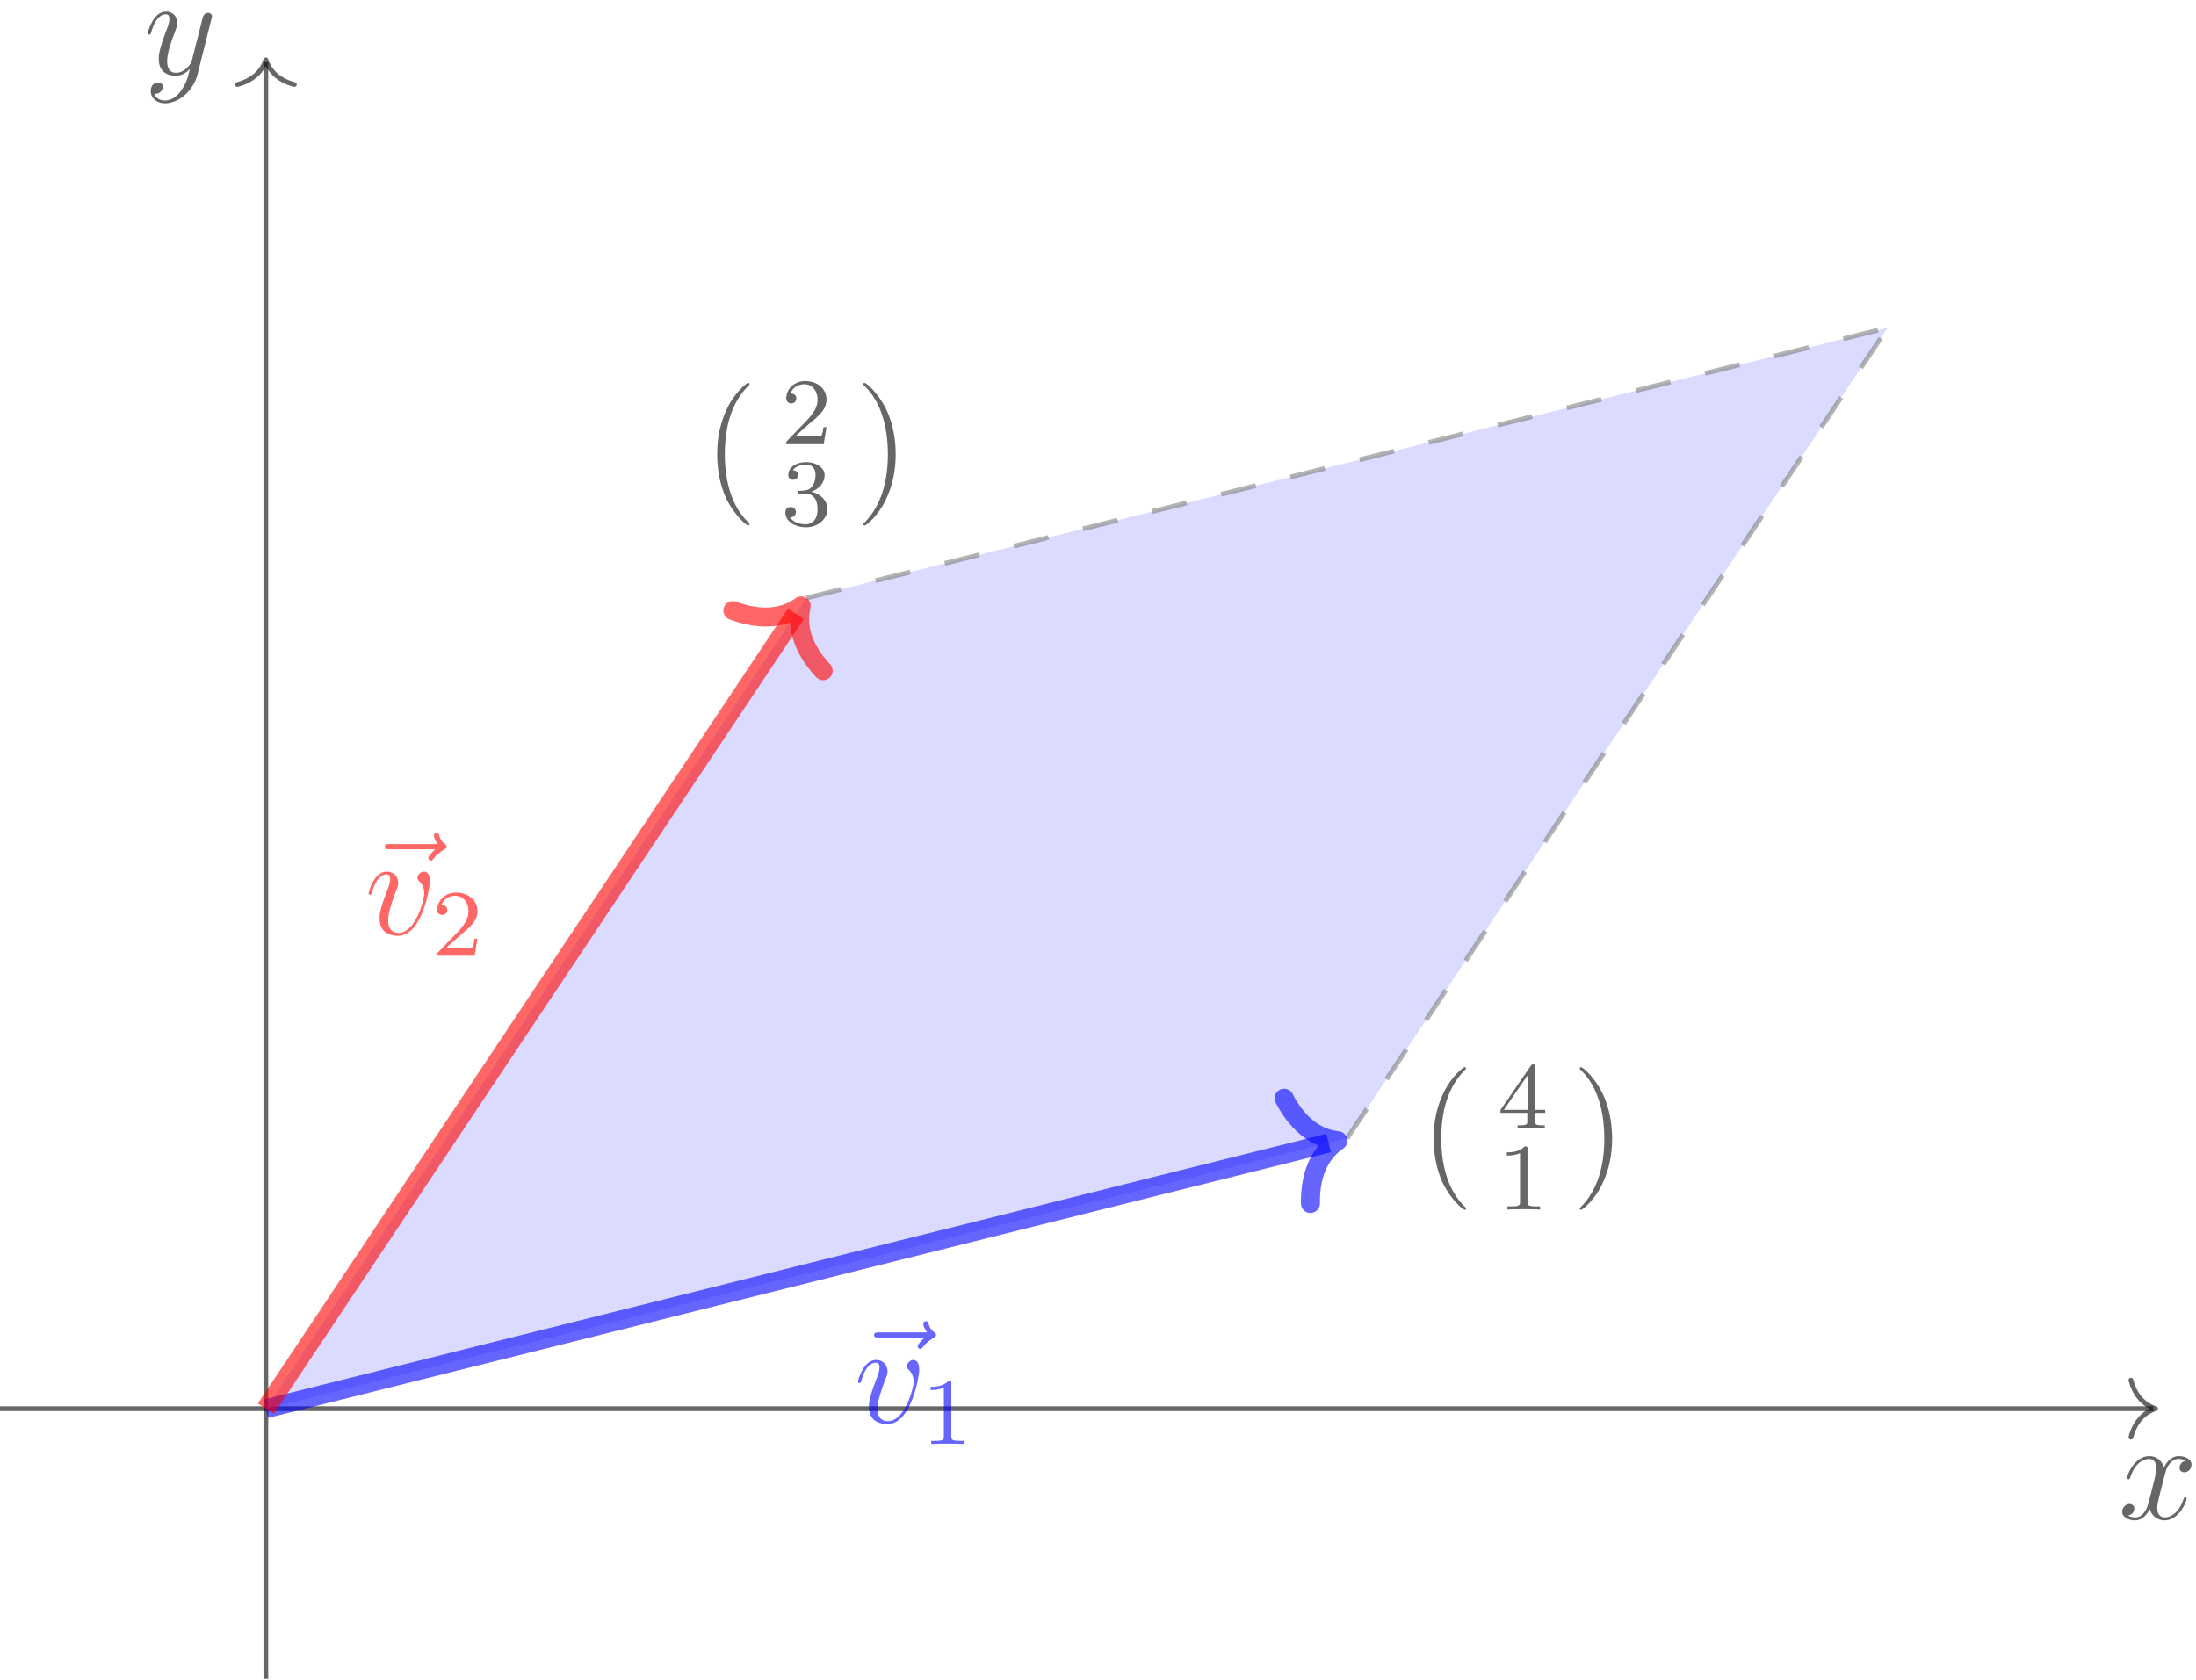
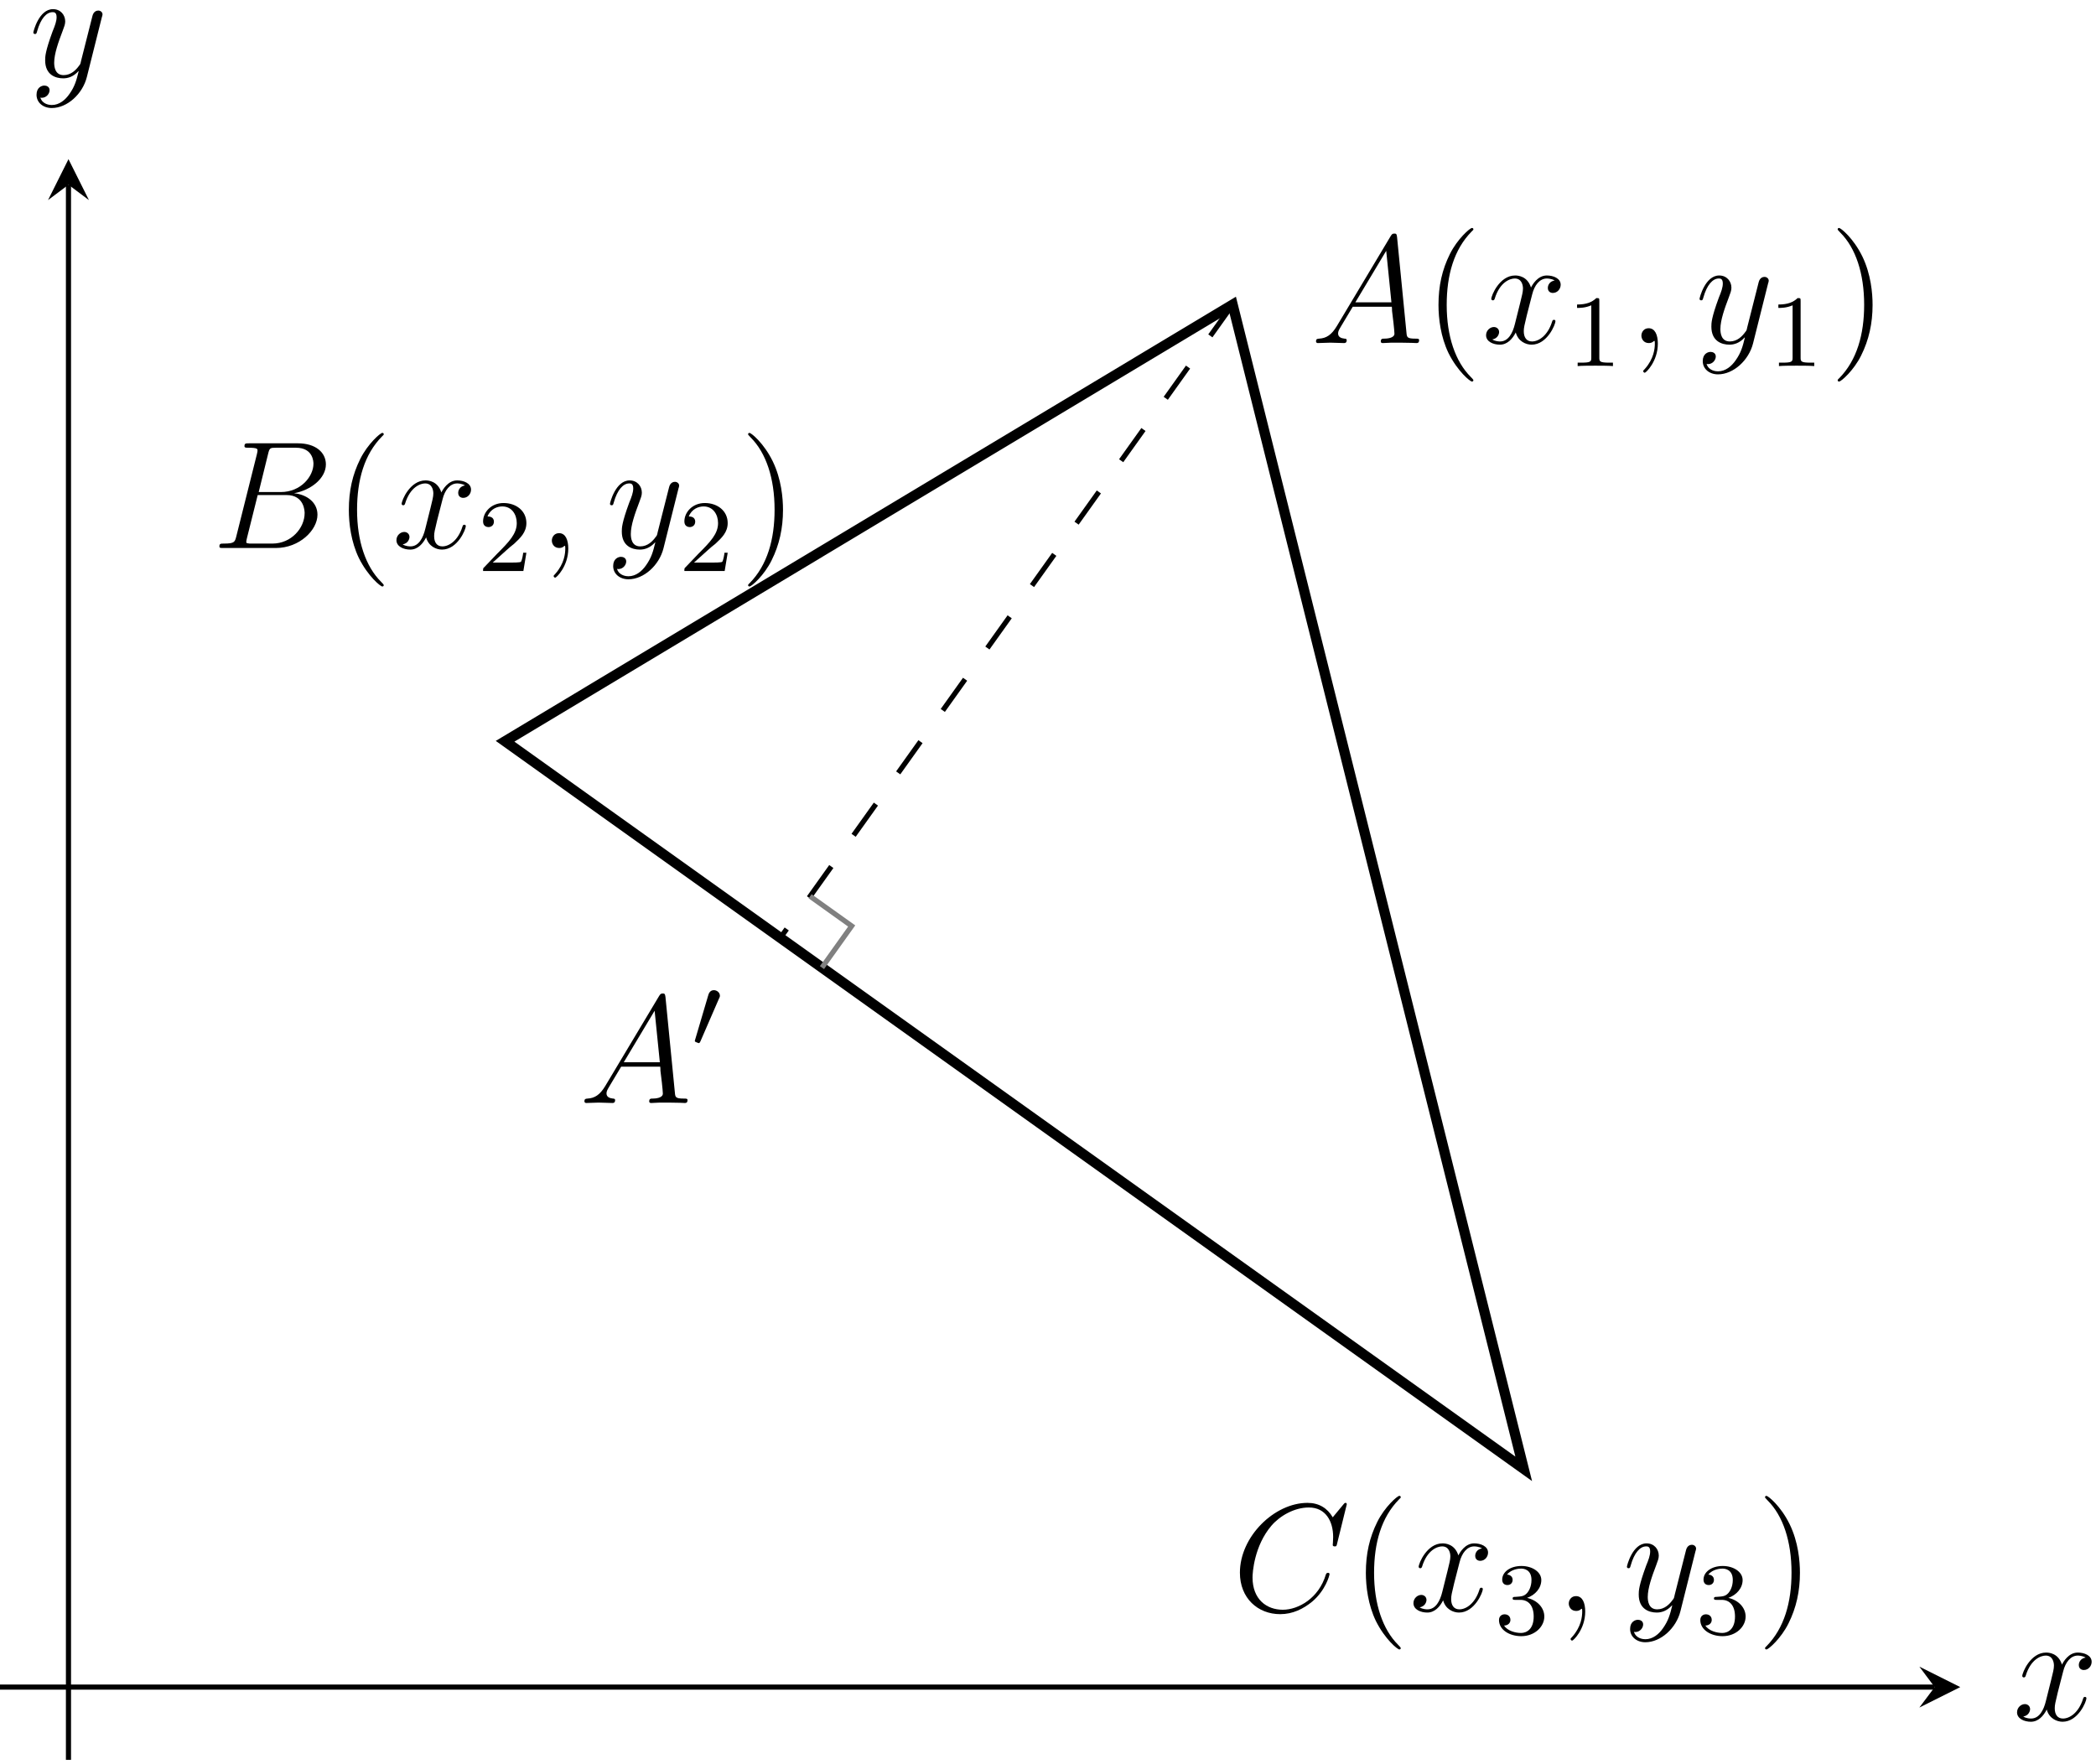
- <svg xmlns="http://www.w3.org/2000/svg" xmlns:xlink="http://www.w3.org/1999/xlink" width="184.238pt" height="140.932pt" viewBox="0 0 184.238 140.932">
+ <svg xmlns="http://www.w3.org/2000/svg" xmlns:xlink="http://www.w3.org/1999/xlink" width="163.319pt" height="137.422pt" viewBox="0 0 163.319 137.422">
  <defs>
    <g>
      <g id="glyph-0-0">
        <path d="M 5.672 -4.875 C 5.281 -4.812 5.141 -4.516 5.141 -4.297 C 5.141 -4 5.359 -3.906 5.531 -3.906 C 5.891 -3.906 6.141 -4.219 6.141 -4.547 C 6.141 -5.047 5.562 -5.266 5.062 -5.266 C 4.344 -5.266 3.938 -4.547 3.828 -4.328 C 3.547 -5.219 2.812 -5.266 2.594 -5.266 C 1.375 -5.266 0.734 -3.703 0.734 -3.438 C 0.734 -3.391 0.781 -3.328 0.859 -3.328 C 0.953 -3.328 0.984 -3.406 1 -3.453 C 1.406 -4.781 2.219 -5.031 2.562 -5.031 C 3.094 -5.031 3.203 -4.531 3.203 -4.25 C 3.203 -3.984 3.125 -3.703 2.984 -3.125 L 2.578 -1.5 C 2.406 -0.781 2.062 -0.125 1.422 -0.125 C 1.359 -0.125 1.062 -0.125 0.812 -0.281 C 1.25 -0.359 1.344 -0.719 1.344 -0.859 C 1.344 -1.094 1.156 -1.25 0.938 -1.25 C 0.641 -1.25 0.328 -0.984 0.328 -0.609 C 0.328 -0.109 0.891 0.125 1.406 0.125 C 1.984 0.125 2.391 -0.328 2.641 -0.828 C 2.828 -0.125 3.438 0.125 3.875 0.125 C 5.094 0.125 5.734 -1.453 5.734 -1.703 C 5.734 -1.766 5.688 -1.812 5.625 -1.812 C 5.516 -1.812 5.5 -1.75 5.469 -1.656 C 5.141 -0.609 4.453 -0.125 3.906 -0.125 C 3.484 -0.125 3.266 -0.438 3.266 -0.922 C 3.266 -1.188 3.312 -1.375 3.5 -2.156 L 3.922 -3.797 C 4.094 -4.5 4.5 -5.031 5.062 -5.031 C 5.078 -5.031 5.422 -5.031 5.672 -4.875 Z M 5.672 -4.875 " />
      </g>
      <g id="glyph-0-1">
        <path d="M 3.141 1.344 C 2.828 1.797 2.359 2.203 1.766 2.203 C 1.625 2.203 1.047 2.172 0.875 1.625 C 0.906 1.641 0.969 1.641 0.984 1.641 C 1.344 1.641 1.594 1.328 1.594 1.047 C 1.594 0.781 1.359 0.688 1.188 0.688 C 0.984 0.688 0.578 0.828 0.578 1.406 C 0.578 2.016 1.094 2.438 1.766 2.438 C 2.969 2.438 4.172 1.344 4.5 0.016 L 5.672 -4.656 C 5.688 -4.703 5.719 -4.781 5.719 -4.859 C 5.719 -5.031 5.562 -5.156 5.391 -5.156 C 5.281 -5.156 5.031 -5.109 4.938 -4.75 L 4.047 -1.234 C 4 -1.016 4 -0.984 3.891 -0.859 C 3.656 -0.531 3.266 -0.125 2.688 -0.125 C 2.016 -0.125 1.953 -0.781 1.953 -1.094 C 1.953 -1.781 2.281 -2.703 2.609 -3.562 C 2.734 -3.906 2.812 -4.078 2.812 -4.312 C 2.812 -4.812 2.453 -5.266 1.859 -5.266 C 0.766 -5.266 0.328 -3.531 0.328 -3.438 C 0.328 -3.391 0.375 -3.328 0.453 -3.328 C 0.562 -3.328 0.578 -3.375 0.625 -3.547 C 0.906 -4.547 1.359 -5.031 1.828 -5.031 C 1.938 -5.031 2.141 -5.031 2.141 -4.641 C 2.141 -4.328 2.016 -3.984 1.828 -3.531 C 1.25 -1.953 1.25 -1.562 1.25 -1.281 C 1.25 -0.141 2.062 0.125 2.656 0.125 C 3 0.125 3.438 0.016 3.844 -0.438 L 3.859 -0.422 C 3.688 0.281 3.562 0.75 3.141 1.344 Z M 3.141 1.344 " />
      </g>
      <g id="glyph-0-2">
-         <path d="M 6.391 -7.141 C 6.25 -7 5.812 -6.594 5.812 -6.422 C 5.812 -6.297 5.922 -6.188 6.031 -6.188 C 6.141 -6.188 6.188 -6.266 6.281 -6.391 C 6.562 -6.734 6.891 -6.969 7.156 -7.125 C 7.281 -7.203 7.359 -7.234 7.359 -7.359 C 7.359 -7.469 7.266 -7.531 7.203 -7.594 C 6.859 -7.812 6.781 -8.141 6.734 -8.281 C 6.703 -8.375 6.672 -8.516 6.5 -8.516 C 6.438 -8.516 6.281 -8.469 6.281 -8.297 C 6.281 -8.188 6.359 -7.906 6.594 -7.578 L 2.562 -7.578 C 2.359 -7.578 2.156 -7.578 2.156 -7.344 C 2.156 -7.141 2.375 -7.141 2.562 -7.141 Z M 6.391 -7.141 " />
+         <path d="M 2.031 -1.328 C 1.609 -0.625 1.203 -0.375 0.641 -0.344 C 0.5 -0.328 0.406 -0.328 0.406 -0.125 C 0.406 -0.047 0.469 0 0.547 0 C 0.766 0 1.297 -0.031 1.516 -0.031 C 1.859 -0.031 2.25 0 2.578 0 C 2.656 0 2.797 0 2.797 -0.234 C 2.797 -0.328 2.703 -0.344 2.625 -0.344 C 2.359 -0.375 2.125 -0.469 2.125 -0.75 C 2.125 -0.922 2.203 -1.047 2.359 -1.312 L 3.266 -2.828 L 6.312 -2.828 C 6.328 -2.719 6.328 -2.625 6.328 -2.516 C 6.375 -2.203 6.516 -0.953 6.516 -0.734 C 6.516 -0.375 5.906 -0.344 5.719 -0.344 C 5.578 -0.344 5.453 -0.344 5.453 -0.125 C 5.453 0 5.562 0 5.625 0 C 5.828 0 6.078 -0.031 6.281 -0.031 L 6.953 -0.031 C 7.688 -0.031 8.219 0 8.219 0 C 8.312 0 8.438 0 8.438 -0.234 C 8.438 -0.344 8.328 -0.344 8.156 -0.344 C 7.5 -0.344 7.484 -0.453 7.453 -0.812 L 6.719 -8.266 C 6.688 -8.516 6.641 -8.531 6.516 -8.531 C 6.391 -8.531 6.328 -8.516 6.219 -8.328 Z M 3.469 -3.172 L 5.875 -7.188 L 6.281 -3.172 Z M 3.469 -3.172 " />
      </g>
      <g id="glyph-0-3">
-         <path d="M 5.469 -4.469 C 5.469 -5.219 5.078 -5.266 4.984 -5.266 C 4.703 -5.266 4.438 -4.984 4.438 -4.75 C 4.438 -4.609 4.516 -4.516 4.562 -4.469 C 4.688 -4.359 5 -4.047 5 -3.422 C 5 -2.922 4.281 -0.125 2.844 -0.125 C 2.109 -0.125 1.969 -0.734 1.969 -1.172 C 1.969 -1.766 2.25 -2.609 2.562 -3.469 C 2.766 -3.953 2.812 -4.078 2.812 -4.312 C 2.812 -4.812 2.453 -5.266 1.859 -5.266 C 0.766 -5.266 0.328 -3.531 0.328 -3.438 C 0.328 -3.391 0.375 -3.328 0.453 -3.328 C 0.562 -3.328 0.578 -3.375 0.625 -3.547 C 0.906 -4.578 1.375 -5.031 1.828 -5.031 C 1.938 -5.031 2.141 -5.031 2.141 -4.641 C 2.141 -4.328 2.016 -3.984 1.828 -3.531 C 1.25 -2 1.25 -1.625 1.25 -1.344 C 1.25 -1.078 1.297 -0.578 1.656 -0.25 C 2.094 0.125 2.688 0.125 2.797 0.125 C 4.781 0.125 5.469 -3.797 5.469 -4.469 Z M 5.469 -4.469 " />
+         <path d="M 2.328 0.047 C 2.328 -0.641 2.109 -1.156 1.609 -1.156 C 1.234 -1.156 1.047 -0.844 1.047 -0.578 C 1.047 -0.328 1.219 0 1.625 0 C 1.781 0 1.906 -0.047 2.016 -0.156 C 2.047 -0.172 2.062 -0.172 2.062 -0.172 C 2.094 -0.172 2.094 -0.016 2.094 0.047 C 2.094 0.438 2.016 1.219 1.328 2 C 1.188 2.141 1.188 2.156 1.188 2.188 C 1.188 2.25 1.25 2.312 1.312 2.312 C 1.406 2.312 2.328 1.422 2.328 0.047 Z M 2.328 0.047 " />
+       </g>
+       <g id="glyph-0-4">
+         <path d="M 4.375 -7.344 C 4.484 -7.797 4.531 -7.812 5 -7.812 L 6.547 -7.812 C 7.906 -7.812 7.906 -6.672 7.906 -6.562 C 7.906 -5.594 6.938 -4.359 5.359 -4.359 L 3.641 -4.359 Z M 6.391 -4.266 C 7.703 -4.5 8.875 -5.422 8.875 -6.516 C 8.875 -7.453 8.062 -8.156 6.703 -8.156 L 2.875 -8.156 C 2.641 -8.156 2.531 -8.156 2.531 -7.938 C 2.531 -7.812 2.641 -7.812 2.828 -7.812 C 3.547 -7.812 3.547 -7.719 3.547 -7.594 C 3.547 -7.562 3.547 -7.5 3.5 -7.312 L 1.891 -0.891 C 1.781 -0.469 1.75 -0.344 0.922 -0.344 C 0.688 -0.344 0.578 -0.344 0.578 -0.125 C 0.578 0 0.641 0 0.891 0 L 4.984 0 C 6.812 0 8.219 -1.391 8.219 -2.594 C 8.219 -3.578 7.359 -4.172 6.391 -4.266 Z M 4.703 -0.344 L 3.078 -0.344 C 2.922 -0.344 2.891 -0.344 2.828 -0.359 C 2.688 -0.375 2.672 -0.391 2.672 -0.484 C 2.672 -0.578 2.703 -0.641 2.719 -0.75 L 3.562 -4.125 L 5.812 -4.125 C 7.219 -4.125 7.219 -2.812 7.219 -2.719 C 7.219 -1.562 6.188 -0.344 4.703 -0.344 Z M 4.703 -0.344 " />
+       </g>
+       <g id="glyph-0-5">
+         <path d="M 8.922 -8.312 C 8.922 -8.422 8.844 -8.422 8.828 -8.422 C 8.797 -8.422 8.75 -8.422 8.656 -8.297 L 7.828 -7.297 C 7.406 -8.016 6.75 -8.422 5.859 -8.422 C 3.281 -8.422 0.594 -5.797 0.594 -2.984 C 0.594 -0.984 2 0.25 3.734 0.25 C 4.703 0.25 5.531 -0.156 6.234 -0.734 C 7.266 -1.609 7.578 -2.766 7.578 -2.875 C 7.578 -2.969 7.484 -2.969 7.453 -2.969 C 7.344 -2.969 7.328 -2.906 7.297 -2.859 C 6.75 -0.984 5.141 -0.094 3.938 -0.094 C 2.672 -0.094 1.578 -0.906 1.578 -2.609 C 1.578 -2.984 1.703 -5.062 3.047 -6.641 C 3.703 -7.406 4.828 -8.062 5.969 -8.062 C 7.281 -8.062 7.859 -6.984 7.859 -5.766 C 7.859 -5.453 7.828 -5.188 7.828 -5.141 C 7.828 -5.031 7.953 -5.031 7.984 -5.031 C 8.109 -5.031 8.125 -5.047 8.172 -5.266 Z M 8.922 -8.312 " />
      </g>
      <g id="glyph-1-0">
+         <path d="M 3.891 2.906 C 3.891 2.875 3.891 2.844 3.688 2.641 C 2.484 1.438 1.812 -0.531 1.812 -2.969 C 1.812 -5.297 2.375 -7.297 3.766 -8.703 C 3.891 -8.812 3.891 -8.828 3.891 -8.875 C 3.891 -8.938 3.828 -8.969 3.781 -8.969 C 3.625 -8.969 2.641 -8.109 2.062 -6.938 C 1.453 -5.719 1.172 -4.453 1.172 -2.969 C 1.172 -1.906 1.344 -0.484 1.953 0.781 C 2.672 2.219 3.641 3 3.781 3 C 3.828 3 3.891 2.969 3.891 2.906 Z M 3.891 2.906 " />
+       </g>
+       <g id="glyph-1-1">
+         <path d="M 3.375 -2.969 C 3.375 -3.891 3.25 -5.359 2.578 -6.75 C 1.875 -8.188 0.891 -8.969 0.766 -8.969 C 0.719 -8.969 0.656 -8.938 0.656 -8.875 C 0.656 -8.828 0.656 -8.812 0.859 -8.609 C 2.062 -7.406 2.719 -5.422 2.719 -2.984 C 2.719 -0.672 2.156 1.328 0.781 2.734 C 0.656 2.844 0.656 2.875 0.656 2.906 C 0.656 2.969 0.719 3 0.766 3 C 0.922 3 1.906 2.141 2.484 0.969 C 3.094 -0.25 3.375 -1.547 3.375 -2.969 Z M 3.375 -2.969 " />
+       </g>
+       <g id="glyph-2-0">
        <path d="M 2.5 -5.078 C 2.5 -5.297 2.484 -5.297 2.266 -5.297 C 1.938 -4.984 1.516 -4.797 0.766 -4.797 L 0.766 -4.531 C 0.984 -4.531 1.406 -4.531 1.875 -4.734 L 1.875 -0.656 C 1.875 -0.359 1.844 -0.266 1.094 -0.266 L 0.812 -0.266 L 0.812 0 C 1.141 -0.031 1.828 -0.031 2.188 -0.031 C 2.547 -0.031 3.234 -0.031 3.562 0 L 3.562 -0.266 L 3.281 -0.266 C 2.531 -0.266 2.5 -0.359 2.5 -0.656 Z M 2.5 -5.078 " />
      </g>
-       <g id="glyph-1-1">
+       <g id="glyph-2-1">
        <path d="M 2.25 -1.625 C 2.375 -1.75 2.703 -2.016 2.844 -2.125 C 3.328 -2.578 3.797 -3.016 3.797 -3.734 C 3.797 -4.688 3 -5.297 2.016 -5.297 C 1.047 -5.297 0.422 -4.578 0.422 -3.859 C 0.422 -3.469 0.734 -3.422 0.844 -3.422 C 1.016 -3.422 1.266 -3.531 1.266 -3.844 C 1.266 -4.25 0.859 -4.25 0.766 -4.25 C 1 -4.844 1.531 -5.031 1.922 -5.031 C 2.656 -5.031 3.047 -4.406 3.047 -3.734 C 3.047 -2.906 2.469 -2.297 1.516 -1.344 L 0.516 -0.297 C 0.422 -0.219 0.422 -0.203 0.422 0 L 3.562 0 L 3.797 -1.422 L 3.547 -1.422 C 3.531 -1.266 3.469 -0.875 3.375 -0.719 C 3.328 -0.656 2.719 -0.656 2.594 -0.656 L 1.172 -0.656 Z M 2.25 -1.625 " />
      </g>
-       <g id="glyph-1-2">
-         <path d="M 3.141 -5.156 C 3.141 -5.312 3.141 -5.375 2.969 -5.375 C 2.875 -5.375 2.859 -5.375 2.781 -5.266 L 0.234 -1.562 L 0.234 -1.312 L 2.484 -1.312 L 2.484 -0.641 C 2.484 -0.344 2.469 -0.266 1.844 -0.266 L 1.672 -0.266 L 1.672 0 C 2.344 -0.031 2.359 -0.031 2.812 -0.031 C 3.266 -0.031 3.281 -0.031 3.953 0 L 3.953 -0.266 L 3.781 -0.266 C 3.156 -0.266 3.141 -0.344 3.141 -0.641 L 3.141 -1.312 L 3.984 -1.312 L 3.984 -1.562 L 3.141 -1.562 Z M 2.547 -4.516 L 2.547 -1.562 L 0.516 -1.562 Z M 2.547 -4.516 " />
-       </g>
-       <g id="glyph-1-3">
+       <g id="glyph-2-2">
        <path d="M 2.016 -2.656 C 2.641 -2.656 3.047 -2.203 3.047 -1.359 C 3.047 -0.359 2.484 -0.078 2.062 -0.078 C 1.625 -0.078 1.016 -0.234 0.734 -0.656 C 1.031 -0.656 1.234 -0.844 1.234 -1.094 C 1.234 -1.359 1.047 -1.531 0.781 -1.531 C 0.578 -1.531 0.344 -1.406 0.344 -1.078 C 0.344 -0.328 1.156 0.172 2.078 0.172 C 3.125 0.172 3.875 -0.562 3.875 -1.359 C 3.875 -2.031 3.344 -2.625 2.531 -2.812 C 3.156 -3.031 3.641 -3.562 3.641 -4.203 C 3.641 -4.844 2.922 -5.297 2.094 -5.297 C 1.234 -5.297 0.594 -4.844 0.594 -4.234 C 0.594 -3.938 0.781 -3.812 1 -3.812 C 1.25 -3.812 1.406 -3.984 1.406 -4.219 C 1.406 -4.516 1.141 -4.625 0.969 -4.625 C 1.312 -5.062 1.922 -5.094 2.062 -5.094 C 2.266 -5.094 2.875 -5.031 2.875 -4.203 C 2.875 -3.656 2.641 -3.312 2.531 -3.188 C 2.297 -2.938 2.109 -2.922 1.625 -2.891 C 1.469 -2.891 1.406 -2.875 1.406 -2.766 C 1.406 -2.656 1.484 -2.656 1.625 -2.656 Z M 2.016 -2.656 " />
      </g>
-       <g id="glyph-2-0">
-         <path d="M 3.891 2.906 C 3.891 2.875 3.891 2.844 3.688 2.641 C 2.484 1.438 1.812 -0.531 1.812 -2.969 C 1.812 -5.297 2.375 -7.297 3.766 -8.703 C 3.891 -8.812 3.891 -8.828 3.891 -8.875 C 3.891 -8.938 3.828 -8.969 3.781 -8.969 C 3.625 -8.969 2.641 -8.109 2.062 -6.938 C 1.453 -5.719 1.172 -4.453 1.172 -2.969 C 1.172 -1.906 1.344 -0.484 1.953 0.781 C 2.672 2.219 3.641 3 3.781 3 C 3.828 3 3.891 2.969 3.891 2.906 Z M 3.891 2.906 " />
-       </g>
-       <g id="glyph-2-1">
-         <path d="M 3.375 -2.969 C 3.375 -3.891 3.25 -5.359 2.578 -6.75 C 1.875 -8.188 0.891 -8.969 0.766 -8.969 C 0.719 -8.969 0.656 -8.938 0.656 -8.875 C 0.656 -8.828 0.656 -8.812 0.859 -8.609 C 2.062 -7.406 2.719 -5.422 2.719 -2.984 C 2.719 -0.672 2.156 1.328 0.781 2.734 C 0.656 2.844 0.656 2.875 0.656 2.906 C 0.656 2.969 0.719 3 0.766 3 C 0.922 3 1.906 2.141 2.484 0.969 C 3.094 -0.25 3.375 -1.547 3.375 -2.969 Z M 3.375 -2.969 " />
+       <g id="glyph-3-0">
+         <path d="M 2.109 -3.781 C 2.156 -3.875 2.188 -3.938 2.188 -4.016 C 2.188 -4.281 1.938 -4.453 1.719 -4.453 C 1.406 -4.453 1.312 -4.172 1.281 -4.062 L 0.266 -0.625 C 0.234 -0.531 0.234 -0.516 0.234 -0.5 C 0.234 -0.438 0.281 -0.422 0.359 -0.391 C 0.516 -0.328 0.531 -0.328 0.547 -0.328 C 0.562 -0.328 0.609 -0.328 0.672 -0.469 Z M 2.109 -3.781 " />
      </g>
    </g>
    <clipPath id="clip-0">
-       <path clip-rule="nonzero" d="M 178 122 L 183.855 122 L 183.855 128 L 178 128 Z M 178 122 " />
+       <path clip-rule="nonzero" d="M 157 128 L 162.977 128 L 162.977 135 L 157 135 Z M 157 128 " />
    </clipPath>
    <clipPath id="clip-1">
-       <path clip-rule="nonzero" d="M 22 5 L 23 5 L 23 140.898 L 22 140.898 Z M 22 5 " />
-     </clipPath>
-     <clipPath id="clip-2">
-       <path clip-rule="nonzero" d="M 0 73 L 135 73 L 135 140.898 L 0 140.898 Z M 0 73 " />
-     </clipPath>
-     <clipPath id="clip-3">
-       <path clip-rule="nonzero" d="M 0 28 L 90 28 L 90 140.898 L 0 140.898 Z M 0 28 " />
+       <path clip-rule="nonzero" d="M 5 14 L 6 14 L 6 137.133 L 5 137.133 Z M 5 14 " />
    </clipPath>
  </defs>
-   <path fill="none" stroke-width="0.399" stroke-linecap="butt" stroke-linejoin="miter" stroke="rgb(0%, 0%, 0%)" stroke-opacity="0.6" stroke-miterlimit="10" d="M -22.676 -0.002 L 158.343 -0.002 " transform="matrix(1, 0, 0, -1, 22.305, 118.209)" />
-   <path fill="none" stroke-width="0.399" stroke-linecap="round" stroke-linejoin="round" stroke="rgb(0%, 0%, 0%)" stroke-opacity="0.6" stroke-miterlimit="10" d="M -2.071 2.393 C -1.692 0.955 -0.848 0.279 -0.001 -0.002 C -0.848 -0.279 -1.692 -0.955 -2.071 -2.393 " transform="matrix(1, 0, 0, -1, 180.8485, 118.209)" />
+   <path fill="none" stroke-width="0.399" stroke-linecap="butt" stroke-linejoin="miter" stroke="rgb(0%, 0%, 0%)" stroke-opacity="1" stroke-miterlimit="10" d="M -5.67 0.001 L 145.412 0.001 " transform="matrix(1, 0, 0, -1, 5.3375, 131.458)" />
+   <path fill-rule="nonzero" fill="rgb(0%, 0%, 0%)" fill-opacity="1" d="M 152.742 131.457 L 149.555 129.863 L 150.75 131.457 L 149.555 133.051 " />
  <g clip-path="url(#clip-0)">
-     <g fill="rgb(0%, 0%, 0%)" fill-opacity="0.6">
-       <use xlink:href="#glyph-0-0" x="177.72" y="127.456" />
+     <g fill="rgb(0%, 0%, 0%)" fill-opacity="1">
+       <use xlink:href="#glyph-0-0" x="156.839" y="134.032" />
    </g>
  </g>
  <g clip-path="url(#clip-1)">
-     <path fill="none" stroke-width="0.399" stroke-linecap="butt" stroke-linejoin="miter" stroke="rgb(0%, 0%, 0%)" stroke-opacity="0.6" stroke-miterlimit="10" d="M -0 -22.678 L -0 112.99 " transform="matrix(1, 0, 0, -1, 22.305, 118.209)" />
+     <path fill="none" stroke-width="0.399" stroke-linecap="butt" stroke-linejoin="miter" stroke="rgb(0%, 0%, 0%)" stroke-opacity="1" stroke-miterlimit="10" d="M -0.002 -5.671 L -0.002 117.063 " transform="matrix(1, 0, 0, -1, 5.3375, 131.458)" />
  </g>
-   <path fill="none" stroke-width="0.399" stroke-linecap="round" stroke-linejoin="round" stroke="rgb(0%, 0%, 0%)" stroke-opacity="0.6" stroke-miterlimit="10" d="M -2.073 2.391 C -1.694 0.957 -0.85 0.278 0.001 0 C -0.85 -0.277 -1.694 -0.957 -2.073 -2.39 " transform="matrix(0, -1, -1, 0, 22.305, 5.0206)" />
-   <g fill="rgb(0%, 0%, 0%)" fill-opacity="0.6">
-     <use xlink:href="#glyph-0-1" x="12.069" y="6.234" />
+   <path fill-rule="nonzero" fill="rgb(0%, 0%, 0%)" fill-opacity="1" d="M 5.336 12.402 L 3.742 15.59 L 5.336 14.395 L 6.93 15.59 " />
+   <g fill="rgb(0%, 0%, 0%)" fill-opacity="1">
+     <use xlink:href="#glyph-0-1" x="2.269" y="5.979" />
  </g>
-   <path fill-rule="nonzero" fill="rgb(79.999%, 79.999%, 100%)" fill-opacity="0.7" d="M 22.305 118.211 L 113.016 95.531 L 158.371 27.5 L 67.66 50.176 Z M 22.305 118.211 " />
-   <path fill="none" stroke-width="0.399" stroke-linecap="butt" stroke-linejoin="miter" stroke="rgb(50%, 50%, 50%)" stroke-opacity="0.6" stroke-dasharray="2.989 2.989" stroke-miterlimit="10" d="M 90.711 22.678 L 136.066 90.709 " transform="matrix(1, 0, 0, -1, 22.305, 118.209)" />
-   <path fill="none" stroke-width="0.399" stroke-linecap="butt" stroke-linejoin="miter" stroke="rgb(50%, 50%, 50%)" stroke-opacity="0.6" stroke-dasharray="2.989 2.989" stroke-miterlimit="10" d="M 45.355 68.033 L 136.066 90.709 " transform="matrix(1, 0, 0, -1, 22.305, 118.209)" />
-   <g clip-path="url(#clip-2)">
-     <path fill="none" stroke-width="1.594" stroke-linecap="butt" stroke-linejoin="miter" stroke="rgb(0%, 0%, 100%)" stroke-opacity="0.6" stroke-miterlimit="10" d="M -0 -0.002 L 89.164 22.291 " transform="matrix(1, 0, 0, -1, 22.305, 118.209)" />
+   <path fill="none" stroke-width="0.797" stroke-linecap="butt" stroke-linejoin="miter" stroke="rgb(0%, 0%, 0%)" stroke-opacity="1" stroke-miterlimit="10" d="M 90.709 107.72 L 34.018 73.7 L 113.389 17.009 Z M 90.709 107.72 " transform="matrix(1, 0, 0, -1, 5.3375, 131.458)" />
+   <path fill="none" stroke-width="0.399" stroke-linecap="butt" stroke-linejoin="miter" stroke="rgb(0%, 0%, 0%)" stroke-opacity="1" stroke-dasharray="2.989 2.989" stroke-miterlimit="10" d="M 90.709 107.72 L 55.467 58.38 " transform="matrix(1, 0, 0, -1, 5.3375, 131.458)" />
+   <path fill="none" stroke-width="0.399" stroke-linecap="butt" stroke-linejoin="miter" stroke="rgb(50%, 50%, 50%)" stroke-opacity="1" stroke-miterlimit="10" d="M 57.784 61.622 L 61.026 59.306 L 58.709 56.063 " transform="matrix(1, 0, 0, -1, 5.3375, 131.458)" />
+   <g fill="rgb(0%, 0%, 0%)" fill-opacity="1">
+     <use xlink:href="#glyph-0-2" x="102.138" y="26.731" />
  </g>
-   <path fill="none" stroke-width="1.594" stroke-linecap="round" stroke-linejoin="round" stroke="rgb(0%, 0%, 100%)" stroke-opacity="0.6" stroke-miterlimit="10" d="M -3.509 4.551 C -2.866 1.822 -1.437 0.531 -0 -0.002 C -1.437 -0.532 -2.867 -1.822 -3.508 -4.549 " transform="matrix(0.97014, -0.24251, -0.24251, -0.97014, 112.2419, 95.72478)" />
-   <g fill="rgb(0%, 0%, 100%)" fill-opacity="0.6">
-     <use xlink:href="#glyph-0-2" x="71.176" y="119.385" />
+   <g fill="rgb(0%, 0%, 0%)" fill-opacity="1">
+     <use xlink:href="#glyph-1-0" x="110.914" y="26.731" />
  </g>
-   <g fill="rgb(0%, 0%, 100%)" fill-opacity="0.6">
-     <use xlink:href="#glyph-0-3" x="71.649" y="119.385" />
+   <g fill="rgb(0%, 0%, 0%)" fill-opacity="1">
+     <use xlink:href="#glyph-0-0" x="115.466" y="26.731" />
  </g>
-   <g fill="rgb(0%, 0%, 100%)" fill-opacity="0.6">
-     <use xlink:href="#glyph-1-0" x="77.312" y="121.178" />
+   <g fill="rgb(0%, 0%, 0%)" fill-opacity="1">
+     <use xlink:href="#glyph-2-0" x="122.118" y="28.524" />
  </g>
-   <g clip-path="url(#clip-3)">
-     <path fill="none" stroke-width="1.594" stroke-linecap="butt" stroke-linejoin="miter" stroke="rgb(100%, 0%, 0%)" stroke-opacity="0.6" stroke-miterlimit="10" d="M -0 -0.002 L 44.472 66.705 " transform="matrix(1, 0, 0, -1, 22.305, 118.209)" />
+   <g fill="rgb(0%, 0%, 0%)" fill-opacity="1">
+     <use xlink:href="#glyph-0-3" x="126.85" y="26.731" />
  </g>
-   <path fill="none" stroke-width="1.594" stroke-linecap="round" stroke-linejoin="round" stroke="rgb(100%, 0%, 0%)" stroke-opacity="0.6" stroke-miterlimit="10" d="M -3.507 4.549 C -2.867 1.82 -1.44 0.532 0 -0.001 C -1.439 -0.533 -2.866 -1.822 -3.507 -4.55 " transform="matrix(0.55467, -0.83202, -0.83202, -0.55467, 67.21796, 50.83954)" />
-   <g fill="rgb(100%, 0%, 0%)" fill-opacity="0.6">
-     <use xlink:href="#glyph-0-2" x="30.121" y="78.407" />
+   <g fill="rgb(0%, 0%, 0%)" fill-opacity="1">
+     <use xlink:href="#glyph-0-1" x="132.099" y="26.731" />
  </g>
-   <g fill="rgb(100%, 0%, 0%)" fill-opacity="0.6">
-     <use xlink:href="#glyph-0-3" x="30.594" y="78.407" />
+   <g fill="rgb(0%, 0%, 0%)" fill-opacity="1">
+     <use xlink:href="#glyph-2-0" x="137.803" y="28.524" />
  </g>
-   <g fill="rgb(100%, 0%, 0%)" fill-opacity="0.6">
-     <use xlink:href="#glyph-1-1" x="36.257" y="80.2" />
+   <g fill="rgb(0%, 0%, 0%)" fill-opacity="1">
+     <use xlink:href="#glyph-1-1" x="142.535" y="26.731" />
  </g>
-   <g fill="rgb(0%, 0%, 0%)" fill-opacity="0.6">
-     <use xlink:href="#glyph-2-0" x="119.107" y="98.52" />
+   <g fill="rgb(0%, 0%, 0%)" fill-opacity="1">
+     <use xlink:href="#glyph-0-4" x="16.518" y="42.699" />
  </g>
-   <g fill="rgb(0%, 0%, 0%)" fill-opacity="0.6">
-     <use xlink:href="#glyph-1-2" x="125.652" y="94.699" />
+   <g fill="rgb(0%, 0%, 0%)" fill-opacity="1">
+     <use xlink:href="#glyph-1-0" x="26.01" y="42.699" />
  </g>
-   <g fill="rgb(0%, 0%, 0%)" fill-opacity="0.6">
-     <use xlink:href="#glyph-1-0" x="125.652" y="101.501" />
+   <g fill="rgb(0%, 0%, 0%)" fill-opacity="1">
+     <use xlink:href="#glyph-0-0" x="30.562" y="42.699" />
  </g>
-   <g fill="rgb(0%, 0%, 0%)" fill-opacity="0.6">
-     <use xlink:href="#glyph-2-1" x="131.878" y="98.52" />
+   <g fill="rgb(0%, 0%, 0%)" fill-opacity="1">
+     <use xlink:href="#glyph-2-1" x="37.219" y="44.492" />
  </g>
-   <g fill="rgb(0%, 0%, 0%)" fill-opacity="0.6">
-     <use xlink:href="#glyph-2-0" x="58.998" y="41.096" />
+   <g fill="rgb(0%, 0%, 0%)" fill-opacity="1">
+     <use xlink:href="#glyph-0-3" x="41.952" y="42.699" />
  </g>
-   <g fill="rgb(0%, 0%, 0%)" fill-opacity="0.6">
-     <use xlink:href="#glyph-1-1" x="65.543" y="37.274" />
+   <g fill="rgb(0%, 0%, 0%)" fill-opacity="1">
+     <use xlink:href="#glyph-0-1" x="47.2" y="42.699" />
  </g>
-   <g fill="rgb(0%, 0%, 0%)" fill-opacity="0.6">
-     <use xlink:href="#glyph-1-3" x="65.543" y="44.076" />
+   <g fill="rgb(0%, 0%, 0%)" fill-opacity="1">
+     <use xlink:href="#glyph-2-1" x="52.904" y="44.492" />
  </g>
-   <g fill="rgb(0%, 0%, 0%)" fill-opacity="0.6">
-     <use xlink:href="#glyph-2-1" x="71.77" y="41.096" />
+   <g fill="rgb(0%, 0%, 0%)" fill-opacity="1">
+     <use xlink:href="#glyph-1-1" x="57.636" y="42.699" />
+   </g>
+   <g fill="rgb(0%, 0%, 0%)" fill-opacity="1">
+     <use xlink:href="#glyph-0-5" x="96.019" y="125.524" />
+   </g>
+   <g fill="rgb(0%, 0%, 0%)" fill-opacity="1">
+     <use xlink:href="#glyph-1-0" x="105.255" y="125.524" />
+   </g>
+   <g fill="rgb(0%, 0%, 0%)" fill-opacity="1">
+     <use xlink:href="#glyph-0-0" x="109.807" y="125.524" />
+   </g>
+   <g fill="rgb(0%, 0%, 0%)" fill-opacity="1">
+     <use xlink:href="#glyph-2-2" x="116.457" y="127.317" />
+   </g>
+   <g fill="rgb(0%, 0%, 0%)" fill-opacity="1">
+     <use xlink:href="#glyph-0-3" x="121.191" y="125.524" />
+   </g>
+   <g fill="rgb(0%, 0%, 0%)" fill-opacity="1">
+     <use xlink:href="#glyph-0-1" x="126.439" y="125.524" />
+   </g>
+   <g fill="rgb(0%, 0%, 0%)" fill-opacity="1">
+     <use xlink:href="#glyph-2-2" x="132.143" y="127.317" />
+   </g>
+   <g fill="rgb(0%, 0%, 0%)" fill-opacity="1">
+     <use xlink:href="#glyph-1-1" x="136.875" y="125.524" />
+   </g>
+   <g fill="rgb(0%, 0%, 0%)" fill-opacity="1">
+     <use xlink:href="#glyph-0-2" x="45.133" y="85.944" />
+   </g>
+   <g fill="rgb(0%, 0%, 0%)" fill-opacity="1">
+     <use xlink:href="#glyph-3-0" x="53.907" y="81.606" />
  </g>
</svg>
